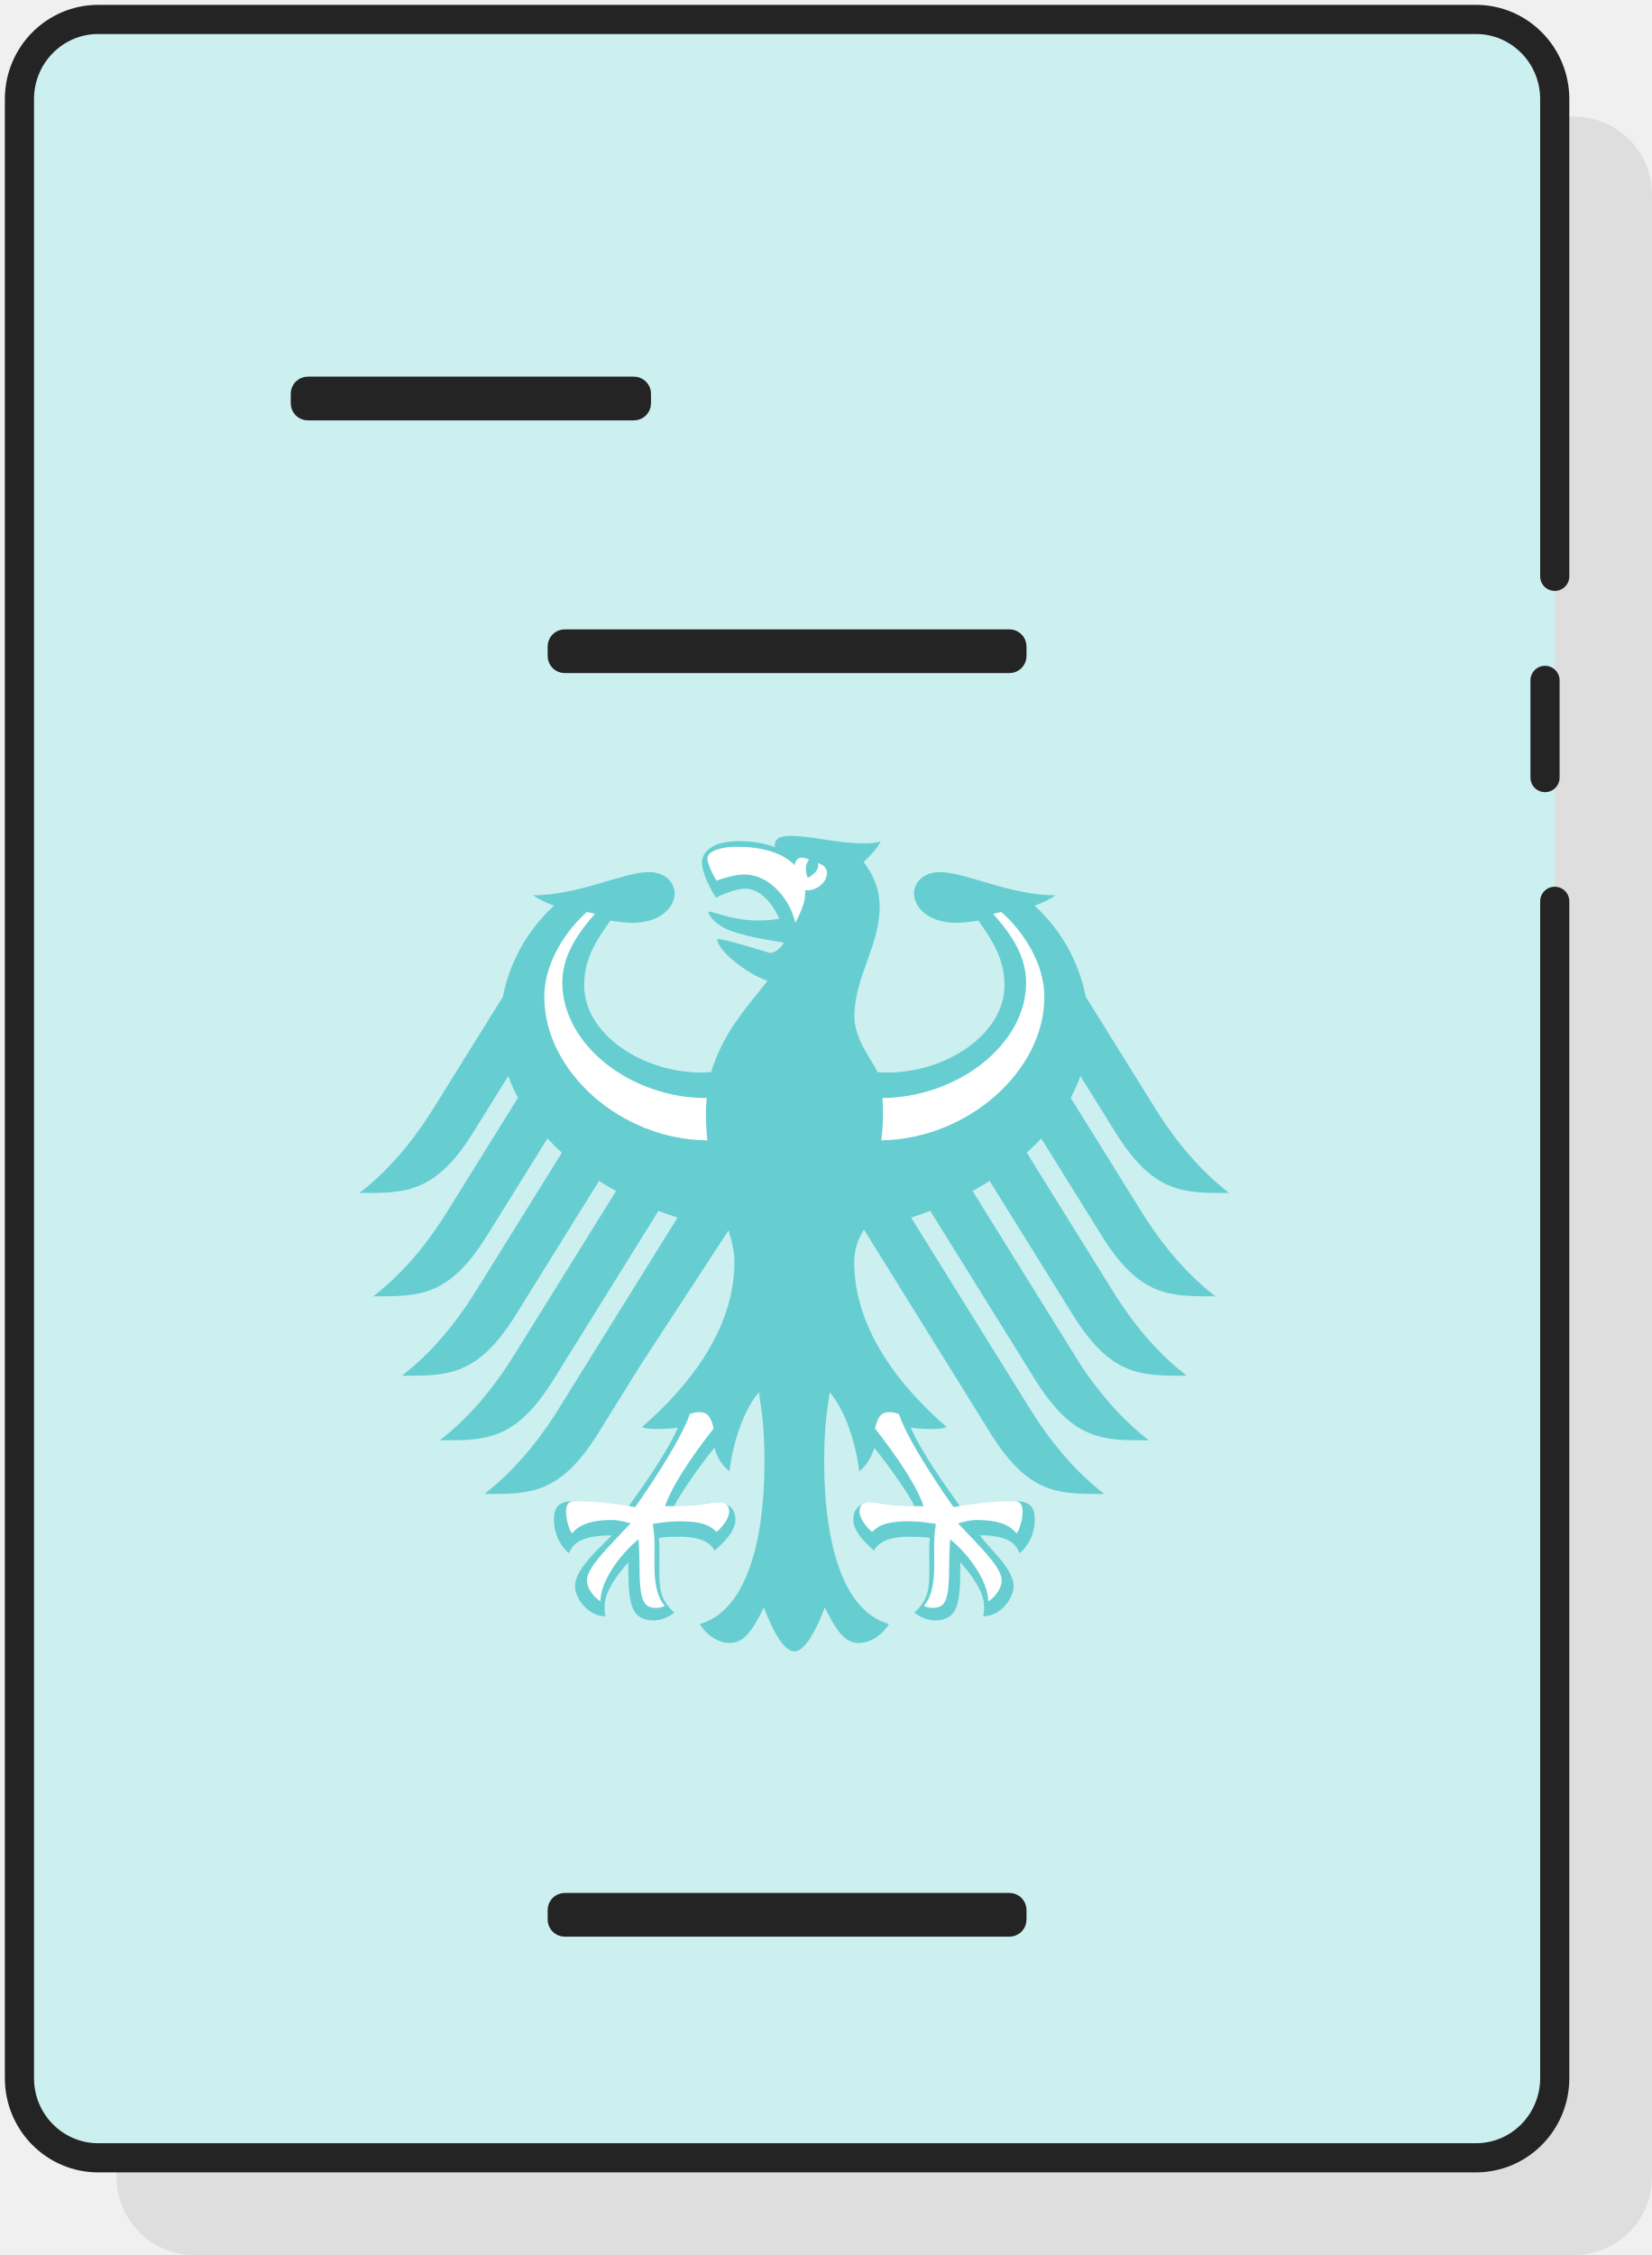
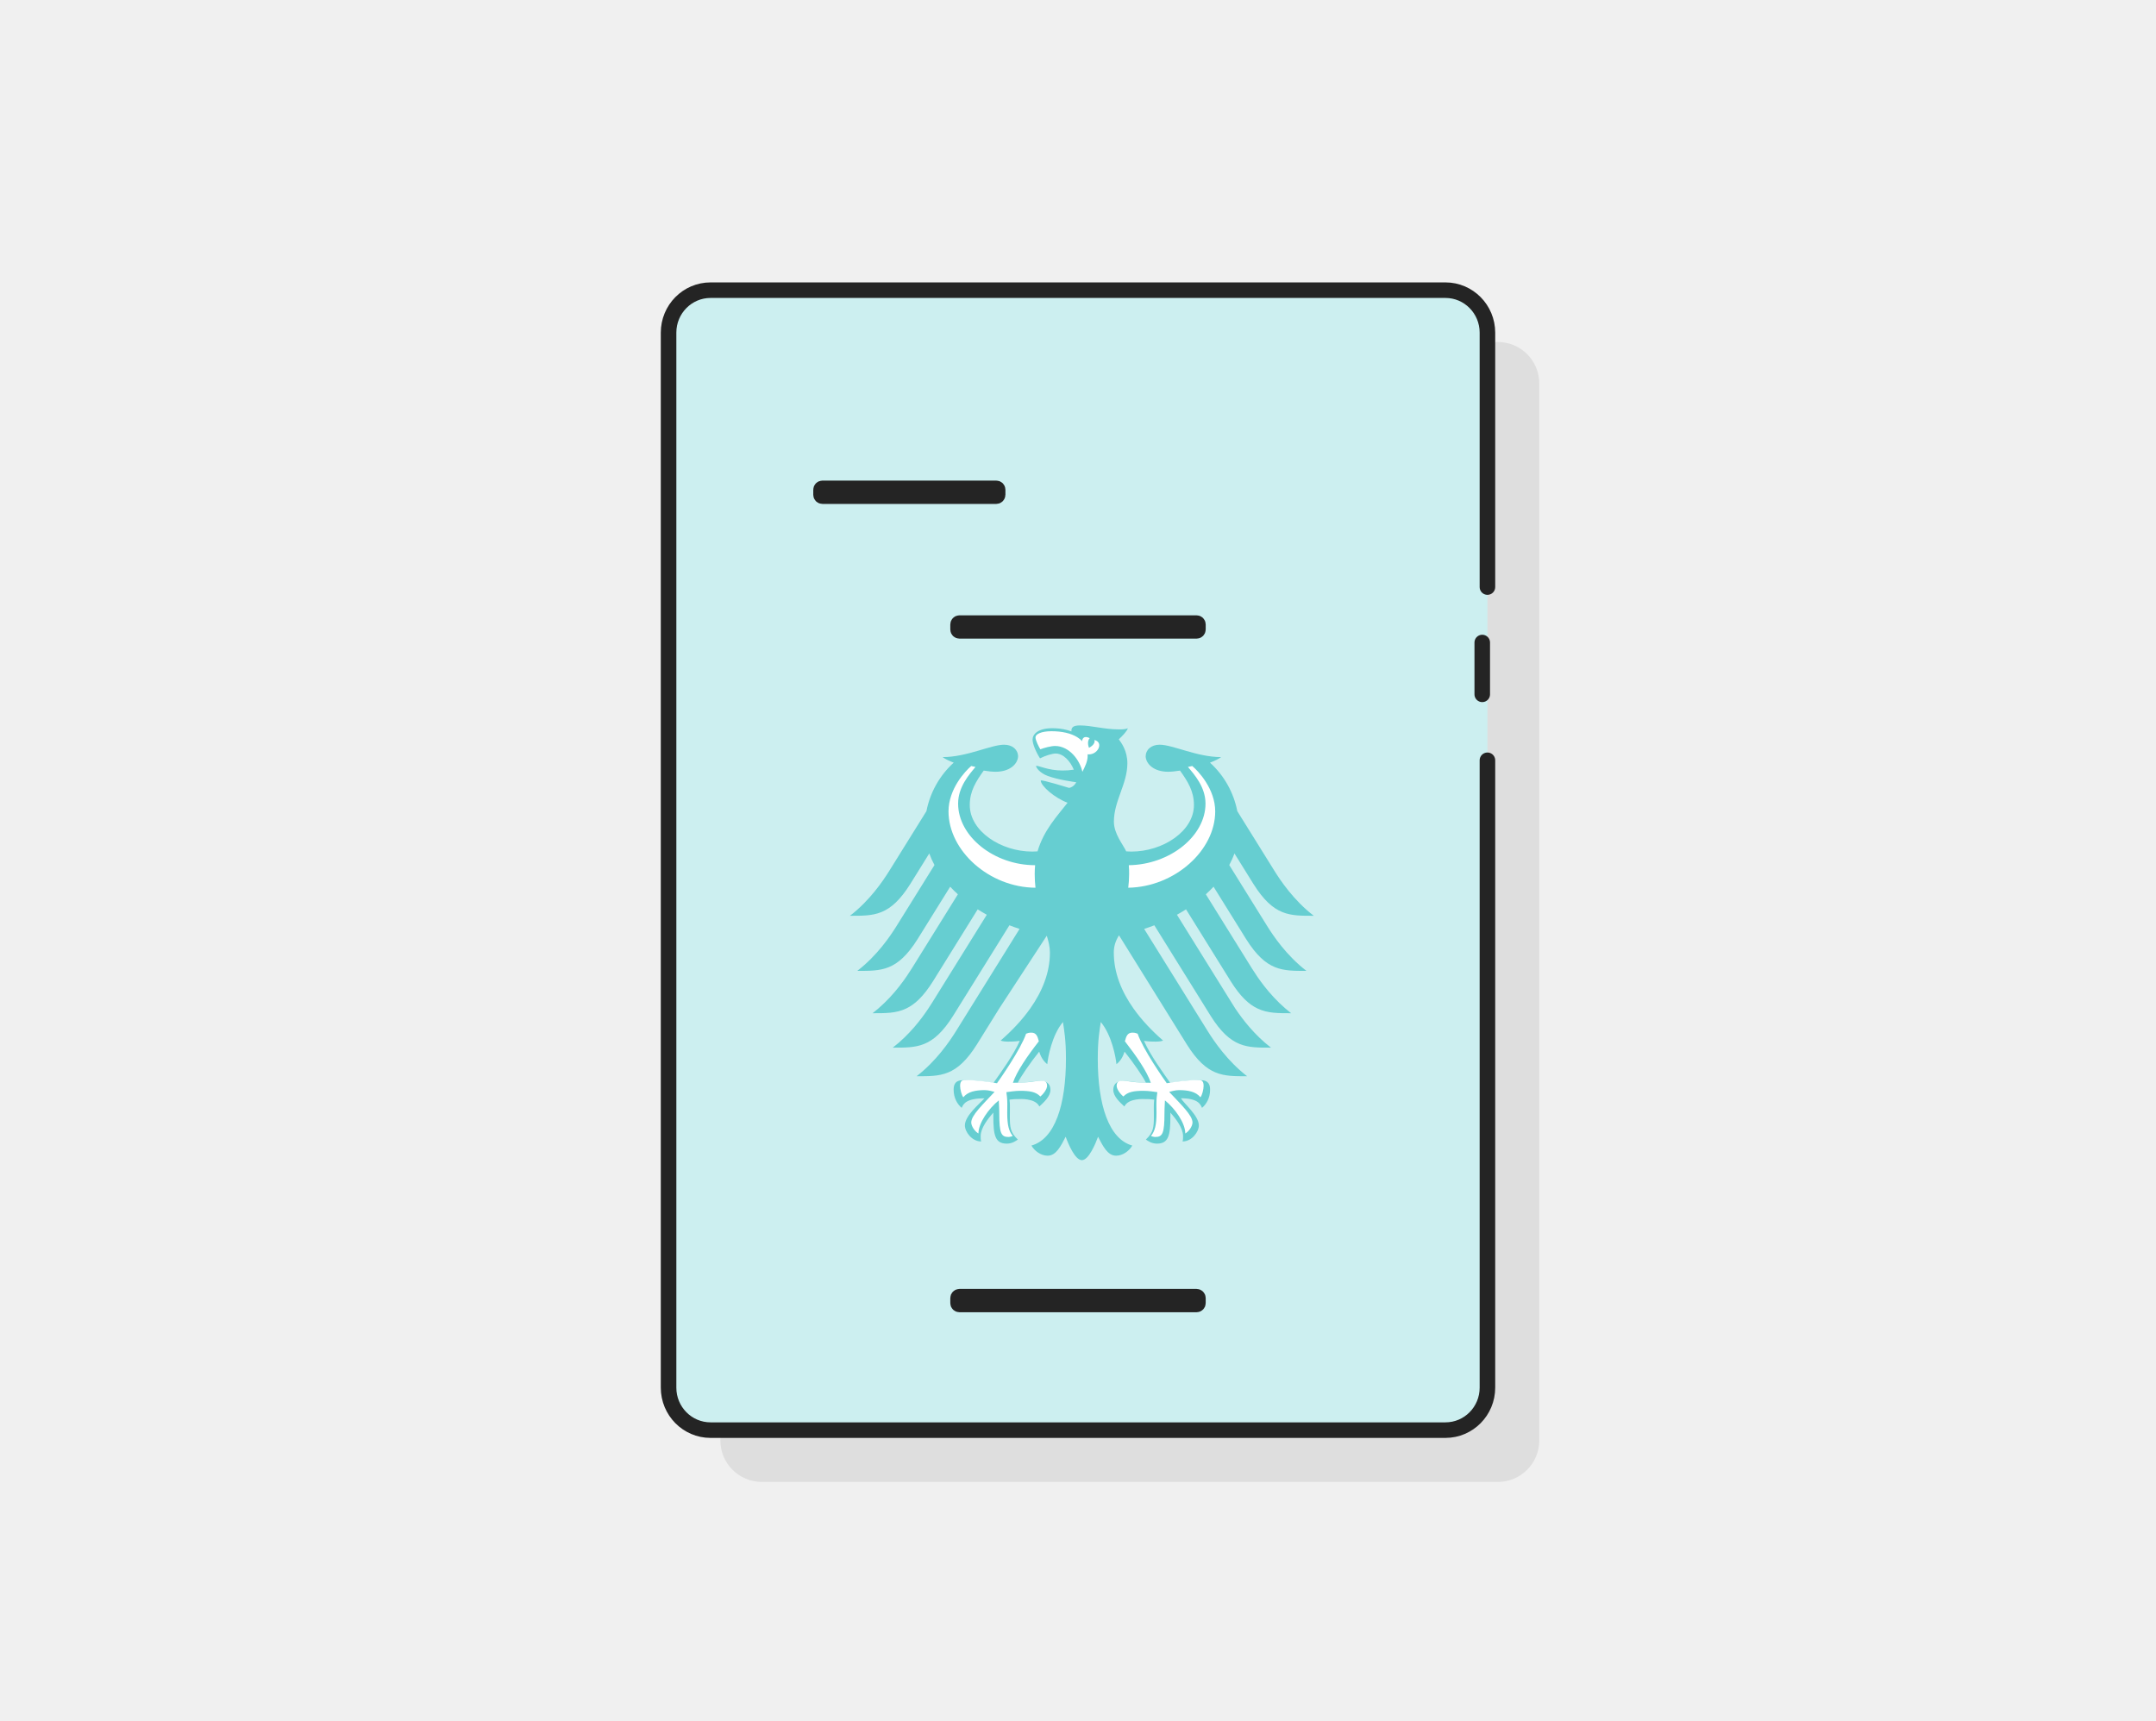
- <svg xmlns="http://www.w3.org/2000/svg" width="85px" height="116px" viewBox="0 0 85 116" version="1.1">
-   <g id="01_Design" stroke="none" stroke-width="1" fill="none" fill-rule="evenodd">
-     <g id="01_all-services" transform="translate(-680, -320)">
-       <g id="fuerungszeug_beantragen" transform="translate(616, 293)">
-         <g id="icon_führungszeugnis" transform="translate(64.5, 28)">
-           <rect id="Rectangle" fill="#DEDEDE" x="5.5" y="5" width="79" height="110" rx="4" />
-           <path d="M79.5,45.364 L79.5,105.901 C79.5,108.165 77.686,110 75.449,110 L4.551,110 C2.314,110 0.5,108.165 0.5,105.901 L0.5,4.099 C0.5,1.835 2.314,0 4.551,0 L75.449,0 C77.686,0 79.5,1.835 79.5,4.099 L79.5,28.648 M79,34 L79,39" id="Shape" stroke="#242424" stroke-width="1.5" fill="#CCEFF0" stroke-linecap="round" />
-           <rect id="Rectangle-Copy-4" stroke="#242424" stroke-width="1.25" x="15.085" y="19" width="17.288" height="1" rx="0.254" />
-           <rect id="Rectangle-Copy-6" stroke="#242424" stroke-width="1.25" x="28.305" y="32" width="23.39" height="1" rx="0.254" />
-           <rect id="Rectangle-Copy-7" stroke="#242424" stroke-width="1.25" x="28.305" y="97" width="23.39" height="1" rx="0.254" />
-           <g id="Bundesadler_Bundesorgane" transform="translate(18, 42)">
-             <path d="M37.176,27.319 C37.864,28.34 39.003,29.849 40.617,31.092 C38.299,31.092 36.762,31.147 34.8,28.03 L34.359,27.319 L29.364,19.286 C29.042,19.41 28.716,19.526 28.383,19.635 L33.16,27.319 L34.528,29.518 C35.128,30.478 36.41,32.379 38.318,33.851 C36.002,33.851 34.465,33.904 32.503,30.787 L30.348,27.319 L25.955,20.252 C25.578,20.858 25.454,21.389 25.454,21.919 C25.454,23.873 26.206,25.694 27.356,27.319 C28.153,28.446 29.147,29.484 30.209,30.409 C30.044,30.483 29.755,30.51 29.487,30.51 C28.953,30.51 28.605,30.478 28.364,30.438 C28.965,31.809 30.256,33.582 30.907,34.5 C31.757,34.347 32.991,34.227 33.801,34.227 C34.648,34.227 34.743,34.724 34.743,35.167 C34.743,35.94 34.383,36.56 33.964,36.903 C33.809,36.501 33.491,35.977 31.929,35.977 C32.228,36.495 33.659,37.658 33.659,38.595 C33.659,39.215 32.984,40.145 32.09,40.145 C32.144,39.944 32.136,39.759 32.136,39.622 C32.136,38.866 31.468,37.979 30.904,37.359 C30.921,37.543 30.912,37.524 30.912,37.737 C30.912,39.531 30.75,40.354 29.618,40.354 C29.063,40.354 28.68,40.049 28.548,39.959 C29.283,39.276 29.32,38.743 29.32,37.736 L29.314,36.865 C29.313,36.638 29.317,36.332 29.352,36.11 C28.947,36.054 28.784,36.056 28.471,36.056 C28.471,36.056 26.861,35.927 26.474,36.77 C26.039,36.366 25.405,35.799 25.405,35.17 C25.405,34.757 25.599,34.288 26.428,34.288 C26.742,34.288 27.729,34.481 28.556,34.481 C28.333,33.984 27.344,32.532 26.49,31.478 C26.359,31.888 26.159,32.332 25.71,32.69 C25.648,32.014 25.252,29.872 24.197,28.619 C24.075,29.464 23.908,30.333 23.908,32.164 C23.908,36.62 24.975,39.909 27.238,40.54 C26.943,41.058 26.32,41.518 25.675,41.518 C24.847,41.518 24.396,40.575 23.936,39.689 C23.697,40.345 23.035,41.949 22.373,41.949 C21.709,41.949 21.048,40.345 20.81,39.689 C20.349,40.575 19.899,41.518 19.071,41.518 C18.424,41.518 17.801,41.058 17.507,40.54 C19.77,39.909 20.837,36.62 20.837,32.164 C20.837,30.333 20.671,29.464 20.549,28.619 C19.494,29.872 19.098,32.014 19.037,32.69 C18.589,32.332 18.386,31.888 18.256,31.478 C17.401,32.532 16.414,33.984 16.19,34.481 C17.017,34.481 18.004,34.288 18.318,34.288 C19.146,34.288 19.341,34.757 19.341,35.17 C19.341,35.799 18.707,36.366 18.27,36.77 C17.884,35.927 16.275,36.056 16.275,36.056 C15.962,36.056 15.799,36.054 15.394,36.11 C15.429,36.332 15.435,36.638 15.432,36.865 L15.426,37.736 C15.426,38.743 15.462,39.276 16.199,39.959 C16.065,40.049 15.682,40.354 15.128,40.354 C13.996,40.354 13.833,39.531 13.833,37.737 C13.833,37.524 13.825,37.543 13.842,37.359 C13.278,37.979 12.61,38.866 12.61,39.622 C12.61,39.759 12.603,39.944 12.655,40.145 C11.764,40.145 11.087,39.215 11.087,38.595 C11.087,37.658 12.518,36.495 12.974,35.985 C11.254,35.977 10.937,36.501 10.78,36.903 C10.363,36.56 10.003,35.94 10.003,35.167 C10.003,34.724 10.097,34.227 10.943,34.227 C11.753,34.227 12.989,34.347 13.839,34.5 C14.49,33.582 15.779,31.809 16.382,30.438 C16.14,30.478 15.793,30.51 15.258,30.51 C14.99,30.51 14.702,30.483 14.535,30.409 C15.599,29.484 16.592,28.446 17.39,27.316 C18.539,25.688 19.291,23.873 19.291,21.919 C19.291,21.389 19.166,20.858 18.988,20.29 L14.398,27.319 L12.243,30.787 C10.281,33.904 8.744,33.851 6.426,33.851 C8.336,32.379 9.618,30.478 10.218,29.518 L11.585,27.319 L16.363,19.635 C16.03,19.526 15.702,19.41 15.382,19.286 L10.387,27.319 L9.944,28.03 C7.984,31.147 6.447,31.092 4.13,31.092 C5.741,29.849 6.882,28.34 7.568,27.307 L7.921,26.76 L13.201,18.268 C12.9,18.102 12.607,17.928 12.324,17.747 L7.998,24.707 C7.086,26.156 6.266,26.918 5.416,27.319 C4.439,27.784 3.421,27.77 2.182,27.77 L2.734,27.318 C4.352,25.92 5.424,24.315 5.974,23.435 L10.411,16.296 C10.15,16.058 9.902,15.815 9.668,15.563 L6.523,20.622 C4.562,23.741 3.026,23.684 0.707,23.684 C2.633,22.199 3.892,20.325 4.499,19.348 L8.153,13.473 C7.957,13.108 7.789,12.734 7.652,12.352 L5.817,15.306 C3.855,18.424 2.318,18.368 0,18.368 C1.918,16.892 3.189,15.001 3.793,14.033 L7.377,8.274 C7.724,6.492 8.641,4.829 10.011,3.592 C9.551,3.416 9.167,3.232 8.936,3.056 C11.277,3.056 13.594,1.861 14.871,1.861 C15.692,1.861 16.22,2.354 16.22,3.007 C16.165,3.732 15.423,4.47 14.049,4.47 C13.738,4.47 13.34,4.429 12.903,4.358 C12.16,5.4 11.558,6.341 11.558,7.683 C11.558,10.206 14.561,12.173 17.59,12.173 L18.096,12.153 C18.696,10.108 19.973,8.769 20.993,7.459 C19.77,7.011 18.406,5.843 18.406,5.315 C18.56,5.225 20.905,5.963 21.147,6.029 C21.589,5.943 21.827,5.526 21.827,5.483 C21.576,5.441 20.106,5.251 19.102,4.882 C18.338,4.601 17.951,4.092 17.951,3.899 C18.197,3.86 19.125,4.35 20.493,4.35 C20.998,4.35 21.094,4.33 21.596,4.268 C21.244,3.424 20.582,2.711 19.837,2.711 C19.538,2.711 18.882,2.898 18.335,3.176 C17.952,2.579 17.618,1.797 17.618,1.369 C17.618,0.861 18.116,0.27 19.518,0.27 C19.911,0.27 20.277,0.304 20.617,0.368 C20.892,0.421 21.122,0.483 21.368,0.579 C21.338,0.207 21.514,0 22.172,0 C23.327,0 24.51,0.383 25.961,0.383 C26.337,0.383 26.592,0.368 26.809,0.275 C26.715,0.567 26.307,0.993 25.935,1.341 C26.166,1.657 26.763,2.421 26.763,3.656 C26.763,5.641 25.463,7.279 25.463,9.284 C25.463,10.476 26.376,11.529 26.65,12.153 L27.154,12.173 C30.185,12.173 33.186,10.206 33.186,7.683 C33.186,6.341 32.586,5.4 31.842,4.358 C31.406,4.429 31.009,4.47 30.697,4.47 C29.323,4.47 28.58,3.732 28.527,3.007 C28.527,2.354 29.053,1.861 29.875,1.861 C31.152,1.861 33.469,3.056 35.81,3.056 C35.577,3.232 35.195,3.416 34.733,3.592 C36.104,4.829 37.022,6.492 37.369,8.274 L40.952,14.033 C41.555,15.001 42.828,16.892 44.746,18.368 C42.427,18.368 40.891,18.424 38.93,15.306 L37.093,12.352 C36.957,12.734 36.787,13.108 36.593,13.473 L40.245,19.348 C40.854,20.325 42.112,22.199 44.038,23.684 C41.72,23.684 40.183,23.741 38.223,20.622 L35.077,15.563 C34.844,15.815 34.595,16.058 34.333,16.296 L38.772,23.435 C39.322,24.315 40.393,25.922 42.012,27.318 L42.563,27.77 C41.324,27.77 40.307,27.782 39.329,27.319 C38.478,26.92 37.659,26.156 36.748,24.707 L32.421,17.747 C32.137,17.928 31.846,18.102 31.545,18.268 L36.825,26.76 L37.176,27.319 L37.176,27.319 Z" id="Path" fill="#66CED1" fill-rule="nonzero" />
-             <path d="M18.222,30.479 C18.097,29.997 17.976,29.644 17.499,29.644 C17.255,29.644 17.139,29.689 16.992,29.747 C16.478,31.256 14.497,34.09 14.185,34.525 C13.329,34.378 12.133,34.219 11.165,34.219 C10.939,34.219 10.627,34.196 10.627,34.771 C10.627,35.105 10.767,35.687 10.938,35.88 C11.364,35.348 12.098,35.19 13.007,35.19 C13.36,35.19 13.788,35.32 13.95,35.361 C12.793,36.6 11.701,37.626 11.701,38.311 C11.701,38.695 12.078,39.202 12.395,39.371 C12.395,38.36 13.387,36.962 14.359,36.181 C14.359,36.319 14.405,36.849 14.405,37.425 C14.405,39.334 14.583,39.712 15.278,39.712 C15.404,39.712 15.623,39.663 15.704,39.611 C15.33,39.158 15.173,38.557 15.173,37.423 C15.173,37.097 15.181,36.79 15.181,36.523 C15.181,36.02 15.127,35.665 15.091,35.387 C15.358,35.348 15.961,35.257 16.406,35.257 C17.352,35.257 17.939,35.355 18.366,35.805 C18.674,35.558 19.017,35.094 19.017,34.774 C19.017,34.313 18.723,34.282 18.414,34.282 C17.934,34.282 17.54,34.482 15.722,34.482 C16.08,33.4 17.129,31.881 18.222,30.479 L18.222,30.479 L18.222,30.479 Z" id="Path" fill="#FFFFFF" />
-             <path d="M29.024,34.482 C27.206,34.482 26.811,34.282 26.332,34.282 C26.024,34.282 25.729,34.313 25.729,34.774 C25.729,35.094 26.072,35.558 26.378,35.805 C26.806,35.355 27.394,35.257 28.341,35.257 C28.783,35.257 29.388,35.348 29.654,35.387 C29.618,35.665 29.565,36.02 29.565,36.523 C29.565,36.79 29.574,37.097 29.574,37.423 C29.574,38.557 29.416,39.158 29.042,39.611 C29.124,39.663 29.342,39.712 29.468,39.712 C30.164,39.712 30.342,39.334 30.342,37.425 C30.342,36.849 30.388,36.319 30.388,36.181 C31.36,36.962 32.35,38.36 32.35,39.371 C32.669,39.202 33.046,38.695 33.046,38.311 C33.046,37.626 31.953,36.6 30.796,35.361 C30.959,35.32 31.386,35.19 31.74,35.19 C32.649,35.19 33.383,35.348 33.809,35.88 C33.98,35.687 34.119,35.105 34.119,34.771 C34.119,34.196 33.807,34.219 33.581,34.219 C32.614,34.219 31.416,34.378 30.562,34.525 C30.25,34.09 28.268,31.256 27.754,29.747 C27.607,29.689 27.491,29.644 27.247,29.644 C26.77,29.644 26.649,29.997 26.524,30.479 C27.617,31.881 28.666,33.4 29.024,34.482 L29.024,34.482 Z" id="Path" fill="#FFFFFF" fill-rule="nonzero" />
-             <path d="M35.237,8.296 C35.237,6.122 33.598,4.398 33.021,3.915 L32.606,4.007 C33.219,4.731 34.301,5.94 34.301,7.543 C34.301,10.697 30.846,13.435 26.903,13.487 C26.935,13.813 26.933,14.097 26.933,14.342 C26.933,14.794 26.9,15.235 26.847,15.661 C31.322,15.586 35.237,12.075 35.237,8.296 L35.237,8.296 Z" id="Path" fill="#FFFFFF" fill-rule="nonzero" />
-             <path d="M10.434,7.542 C10.434,5.939 11.503,4.731 12.11,4.007 L11.7,3.915 C11.129,4.398 9.508,6.121 9.508,8.294 C9.508,12.099 13.437,15.632 17.898,15.661 C17.851,15.247 17.823,14.806 17.823,14.338 C17.823,14.045 17.837,13.759 17.863,13.487 C13.918,13.487 10.434,10.723 10.434,7.542 L10.434,7.542 Z" id="Path" fill="#FFFFFF" fill-rule="nonzero" />
-             <path d="M22.423,4.475 C22.64,4.034 22.932,3.508 22.932,2.928 C22.932,1.325 21.441,0.559 19.442,0.559 C18.417,0.559 17.898,0.855 17.898,1.153 C17.898,1.448 18.236,2.1 18.369,2.302 C18.738,2.157 19.403,1.983 19.788,1.983 C21.158,1.983 22.184,3.35 22.423,4.475 L22.423,4.475 Z" id="Path" fill="#FFFFFF" fill-rule="nonzero" />
-             <path d="M22.83,2.775 C23.858,2.98 24.561,1.644 23.583,1.405 C23.719,1.845 23.06,2.159 23.06,2.159 C23.06,2.159 22.81,1.564 23.132,1.227 C22.536,0.932 22.384,1.292 22.373,1.67 C22.607,1.988 22.762,2.362 22.83,2.775 L22.83,2.775 L22.83,2.775 Z" id="Path" fill="#FFFFFF" />
-           </g>
-         </g>
+ <svg xmlns="http://www.w3.org/2000/svg" width="208px" height="166px" viewBox="0 0 208 166" version="1.1">
+   <g id="icon_fuehrungszeugnis" stroke="none" stroke-width="1" fill="none" fill-rule="evenodd">
+     <g id="icon_führungszeugnis" transform="translate(64, 28)">
+       <rect id="Rectangle" fill="#DEDEDE" x="5.5" y="5" width="79" height="110" rx="4" />
+       <path d="M79.5,45.364 L79.5,105.901 C79.5,108.165 77.686,110 75.449,110 L4.551,110 C2.314,110 0.5,108.165 0.5,105.901 L0.5,4.099 C0.5,1.835 2.314,0 4.551,0 L75.449,0 C77.686,0 79.5,1.835 79.5,4.099 L79.5,28.648 M79,34 L79,39" id="Shape" stroke="#242424" stroke-width="1.5" fill="#CCEFF0" stroke-linecap="round" />
+       <rect id="Rectangle-Copy-4" stroke="#242424" stroke-width="1.25" x="15.085" y="19" width="17.288" height="1" rx="0.254" />
+       <rect id="Rectangle-Copy-6" stroke="#242424" stroke-width="1.25" x="28.305" y="32" width="23.39" height="1" rx="0.254" />
+       <rect id="Rectangle-Copy-7" stroke="#242424" stroke-width="1.25" x="28.305" y="97" width="23.39" height="1" rx="0.254" />
+       <g id="Bundesadler_Bundesorgane" transform="translate(18, 42)">
+         <path d="M37.176,27.319 C37.864,28.34 39.003,29.849 40.617,31.092 C38.299,31.092 36.762,31.147 34.8,28.03 L34.359,27.319 L29.364,19.286 C29.042,19.41 28.716,19.526 28.383,19.635 L33.16,27.319 L34.528,29.518 C35.128,30.478 36.41,32.379 38.318,33.851 C36.002,33.851 34.465,33.904 32.503,30.787 L30.348,27.319 L25.955,20.252 C25.578,20.858 25.454,21.389 25.454,21.919 C25.454,23.873 26.206,25.694 27.356,27.319 C28.153,28.446 29.147,29.484 30.209,30.409 C30.044,30.483 29.755,30.51 29.487,30.51 C28.953,30.51 28.605,30.478 28.364,30.438 C28.965,31.809 30.256,33.582 30.907,34.5 C31.757,34.347 32.991,34.227 33.801,34.227 C34.648,34.227 34.743,34.724 34.743,35.167 C34.743,35.94 34.383,36.56 33.964,36.903 C33.809,36.501 33.491,35.977 31.929,35.977 C32.228,36.495 33.659,37.658 33.659,38.595 C33.659,39.215 32.984,40.145 32.09,40.145 C32.144,39.944 32.136,39.759 32.136,39.622 C32.136,38.866 31.468,37.979 30.904,37.359 C30.921,37.543 30.912,37.524 30.912,37.737 C30.912,39.531 30.75,40.354 29.618,40.354 C29.063,40.354 28.68,40.049 28.548,39.959 C29.283,39.276 29.32,38.743 29.32,37.736 L29.314,36.865 C29.313,36.638 29.317,36.332 29.352,36.11 C28.947,36.054 28.784,36.056 28.471,36.056 C28.471,36.056 26.861,35.927 26.474,36.77 C26.039,36.366 25.405,35.799 25.405,35.17 C25.405,34.757 25.599,34.288 26.428,34.288 C26.742,34.288 27.729,34.481 28.556,34.481 C28.333,33.984 27.344,32.532 26.49,31.478 C26.359,31.888 26.159,32.332 25.71,32.69 C25.648,32.014 25.252,29.872 24.197,28.619 C24.075,29.464 23.908,30.333 23.908,32.164 C23.908,36.62 24.975,39.909 27.238,40.54 C26.943,41.058 26.32,41.518 25.675,41.518 C24.847,41.518 24.396,40.575 23.936,39.689 C23.697,40.345 23.035,41.949 22.373,41.949 C21.709,41.949 21.048,40.345 20.81,39.689 C20.349,40.575 19.899,41.518 19.071,41.518 C18.424,41.518 17.801,41.058 17.507,40.54 C19.77,39.909 20.837,36.62 20.837,32.164 C20.837,30.333 20.671,29.464 20.549,28.619 C19.494,29.872 19.098,32.014 19.037,32.69 C18.589,32.332 18.386,31.888 18.256,31.478 C17.401,32.532 16.414,33.984 16.19,34.481 C17.017,34.481 18.004,34.288 18.318,34.288 C19.146,34.288 19.341,34.757 19.341,35.17 C19.341,35.799 18.707,36.366 18.27,36.77 C17.884,35.927 16.275,36.056 16.275,36.056 C15.962,36.056 15.799,36.054 15.394,36.11 C15.429,36.332 15.435,36.638 15.432,36.865 L15.426,37.736 C15.426,38.743 15.462,39.276 16.199,39.959 C16.065,40.049 15.682,40.354 15.128,40.354 C13.996,40.354 13.833,39.531 13.833,37.737 C13.833,37.524 13.825,37.543 13.842,37.359 C13.278,37.979 12.61,38.866 12.61,39.622 C12.61,39.759 12.603,39.944 12.655,40.145 C11.764,40.145 11.087,39.215 11.087,38.595 C11.087,37.658 12.518,36.495 12.974,35.985 C11.254,35.977 10.937,36.501 10.78,36.903 C10.363,36.56 10.003,35.94 10.003,35.167 C10.003,34.724 10.097,34.227 10.943,34.227 C11.753,34.227 12.989,34.347 13.839,34.5 C14.49,33.582 15.779,31.809 16.382,30.438 C16.14,30.478 15.793,30.51 15.258,30.51 C14.99,30.51 14.702,30.483 14.535,30.409 C15.599,29.484 16.592,28.446 17.39,27.316 C18.539,25.688 19.291,23.873 19.291,21.919 C19.291,21.389 19.166,20.858 18.988,20.29 L14.398,27.319 L12.243,30.787 C10.281,33.904 8.744,33.851 6.426,33.851 C8.336,32.379 9.618,30.478 10.218,29.518 L11.585,27.319 L16.363,19.635 C16.03,19.526 15.702,19.41 15.382,19.286 L10.387,27.319 L9.944,28.03 C7.984,31.147 6.447,31.092 4.13,31.092 C5.741,29.849 6.882,28.34 7.568,27.307 L7.921,26.76 L13.201,18.268 C12.9,18.102 12.607,17.928 12.324,17.747 L7.998,24.707 C7.086,26.156 6.266,26.918 5.416,27.319 C4.439,27.784 3.421,27.77 2.182,27.77 L2.734,27.318 C4.352,25.92 5.424,24.315 5.974,23.435 L10.411,16.296 C10.15,16.058 9.902,15.815 9.668,15.563 L6.523,20.622 C4.562,23.741 3.026,23.684 0.707,23.684 C2.633,22.199 3.892,20.325 4.499,19.348 L8.153,13.473 C7.957,13.108 7.789,12.734 7.652,12.352 L5.817,15.306 C3.855,18.424 2.318,18.368 0,18.368 C1.918,16.892 3.189,15.001 3.793,14.033 L7.377,8.274 C7.724,6.492 8.641,4.829 10.011,3.592 C9.551,3.416 9.167,3.232 8.936,3.056 C11.277,3.056 13.594,1.861 14.871,1.861 C15.692,1.861 16.22,2.354 16.22,3.007 C16.165,3.732 15.423,4.47 14.049,4.47 C13.738,4.47 13.34,4.429 12.903,4.358 C12.16,5.4 11.558,6.341 11.558,7.683 C11.558,10.206 14.561,12.173 17.59,12.173 L18.096,12.153 C18.696,10.108 19.973,8.769 20.993,7.459 C19.77,7.011 18.406,5.843 18.406,5.315 C18.56,5.225 20.905,5.963 21.147,6.029 C21.589,5.943 21.827,5.526 21.827,5.483 C21.576,5.441 20.106,5.251 19.102,4.882 C18.338,4.601 17.951,4.092 17.951,3.899 C18.197,3.86 19.125,4.35 20.493,4.35 C20.998,4.35 21.094,4.33 21.596,4.268 C21.244,3.424 20.582,2.711 19.837,2.711 C19.538,2.711 18.882,2.898 18.335,3.176 C17.952,2.579 17.618,1.797 17.618,1.369 C17.618,0.861 18.116,0.27 19.518,0.27 C19.911,0.27 20.277,0.304 20.617,0.368 C20.892,0.421 21.122,0.483 21.368,0.579 C21.338,0.207 21.514,0 22.172,0 C23.327,0 24.51,0.383 25.961,0.383 C26.337,0.383 26.592,0.368 26.809,0.275 C26.715,0.567 26.307,0.993 25.935,1.341 C26.166,1.657 26.763,2.421 26.763,3.656 C26.763,5.641 25.463,7.279 25.463,9.284 C25.463,10.476 26.376,11.529 26.65,12.153 L27.154,12.173 C30.185,12.173 33.186,10.206 33.186,7.683 C33.186,6.341 32.586,5.4 31.842,4.358 C31.406,4.429 31.009,4.47 30.697,4.47 C29.323,4.47 28.58,3.732 28.527,3.007 C28.527,2.354 29.053,1.861 29.875,1.861 C31.152,1.861 33.469,3.056 35.81,3.056 C35.577,3.232 35.195,3.416 34.733,3.592 C36.104,4.829 37.022,6.492 37.369,8.274 L40.952,14.033 C41.555,15.001 42.828,16.892 44.746,18.368 C42.427,18.368 40.891,18.424 38.93,15.306 L37.093,12.352 C36.957,12.734 36.787,13.108 36.593,13.473 L40.245,19.348 C40.854,20.325 42.112,22.199 44.038,23.684 C41.72,23.684 40.183,23.741 38.223,20.622 L35.077,15.563 C34.844,15.815 34.595,16.058 34.333,16.296 L38.772,23.435 C39.322,24.315 40.393,25.922 42.012,27.318 L42.563,27.77 C41.324,27.77 40.307,27.782 39.329,27.319 C38.478,26.92 37.659,26.156 36.748,24.707 L32.421,17.747 C32.137,17.928 31.846,18.102 31.545,18.268 L36.825,26.76 L37.176,27.319 L37.176,27.319 Z" id="Path" fill="#66CED1" fill-rule="nonzero" />
+         <path d="M18.222,30.479 C18.097,29.997 17.976,29.644 17.499,29.644 C17.255,29.644 17.139,29.689 16.992,29.747 C16.478,31.256 14.497,34.09 14.185,34.525 C13.329,34.378 12.133,34.219 11.165,34.219 C10.939,34.219 10.627,34.196 10.627,34.771 C10.627,35.105 10.767,35.687 10.938,35.88 C11.364,35.348 12.098,35.19 13.007,35.19 C13.36,35.19 13.788,35.32 13.95,35.361 C12.793,36.6 11.701,37.626 11.701,38.311 C11.701,38.695 12.078,39.202 12.395,39.371 C12.395,38.36 13.387,36.962 14.359,36.181 C14.359,36.319 14.405,36.849 14.405,37.425 C14.405,39.334 14.583,39.712 15.278,39.712 C15.404,39.712 15.623,39.663 15.704,39.611 C15.33,39.158 15.173,38.557 15.173,37.423 C15.173,37.097 15.181,36.79 15.181,36.523 C15.181,36.02 15.127,35.665 15.091,35.387 C15.358,35.348 15.961,35.257 16.406,35.257 C17.352,35.257 17.939,35.355 18.366,35.805 C18.674,35.558 19.017,35.094 19.017,34.774 C19.017,34.313 18.723,34.282 18.414,34.282 C17.934,34.282 17.54,34.482 15.722,34.482 C16.08,33.4 17.129,31.881 18.222,30.479 L18.222,30.479 L18.222,30.479 Z" id="Path" fill="#FFFFFF" />
+         <path d="M29.024,34.482 C27.206,34.482 26.811,34.282 26.332,34.282 C26.024,34.282 25.729,34.313 25.729,34.774 C25.729,35.094 26.072,35.558 26.378,35.805 C26.806,35.355 27.394,35.257 28.341,35.257 C28.783,35.257 29.388,35.348 29.654,35.387 C29.618,35.665 29.565,36.02 29.565,36.523 C29.565,36.79 29.574,37.097 29.574,37.423 C29.574,38.557 29.416,39.158 29.042,39.611 C29.124,39.663 29.342,39.712 29.468,39.712 C30.164,39.712 30.342,39.334 30.342,37.425 C30.342,36.849 30.388,36.319 30.388,36.181 C31.36,36.962 32.35,38.36 32.35,39.371 C32.669,39.202 33.046,38.695 33.046,38.311 C33.046,37.626 31.953,36.6 30.796,35.361 C30.959,35.32 31.386,35.19 31.74,35.19 C32.649,35.19 33.383,35.348 33.809,35.88 C33.98,35.687 34.119,35.105 34.119,34.771 C34.119,34.196 33.807,34.219 33.581,34.219 C32.614,34.219 31.416,34.378 30.562,34.525 C30.25,34.09 28.268,31.256 27.754,29.747 C27.607,29.689 27.491,29.644 27.247,29.644 C26.77,29.644 26.649,29.997 26.524,30.479 C27.617,31.881 28.666,33.4 29.024,34.482 L29.024,34.482 Z" id="Path" fill="#FFFFFF" fill-rule="nonzero" />
+         <path d="M35.237,8.296 C35.237,6.122 33.598,4.398 33.021,3.915 L32.606,4.007 C33.219,4.731 34.301,5.94 34.301,7.543 C34.301,10.697 30.846,13.435 26.903,13.487 C26.935,13.813 26.933,14.097 26.933,14.342 C26.933,14.794 26.9,15.235 26.847,15.661 C31.322,15.586 35.237,12.075 35.237,8.296 L35.237,8.296 Z" id="Path" fill="#FFFFFF" fill-rule="nonzero" />
+         <path d="M10.434,7.542 C10.434,5.939 11.503,4.731 12.11,4.007 L11.7,3.915 C11.129,4.398 9.508,6.121 9.508,8.294 C9.508,12.099 13.437,15.632 17.898,15.661 C17.851,15.247 17.823,14.806 17.823,14.338 C17.823,14.045 17.837,13.759 17.863,13.487 C13.918,13.487 10.434,10.723 10.434,7.542 L10.434,7.542 Z" id="Path" fill="#FFFFFF" fill-rule="nonzero" />
+         <path d="M22.423,4.475 C22.64,4.034 22.932,3.508 22.932,2.928 C22.932,1.325 21.441,0.559 19.442,0.559 C18.417,0.559 17.898,0.855 17.898,1.153 C17.898,1.448 18.236,2.1 18.369,2.302 C18.738,2.157 19.403,1.983 19.788,1.983 C21.158,1.983 22.184,3.35 22.423,4.475 L22.423,4.475 Z" id="Path" fill="#FFFFFF" fill-rule="nonzero" />
+         <path d="M22.83,2.775 C23.858,2.98 24.561,1.644 23.583,1.405 C23.719,1.845 23.06,2.159 23.06,2.159 C23.06,2.159 22.81,1.564 23.132,1.227 C22.536,0.932 22.384,1.292 22.373,1.67 C22.607,1.988 22.762,2.362 22.83,2.775 L22.83,2.775 L22.83,2.775 Z" id="Path" fill="#FFFFFF" />
      </g>
    </g>
  </g>
</svg>
